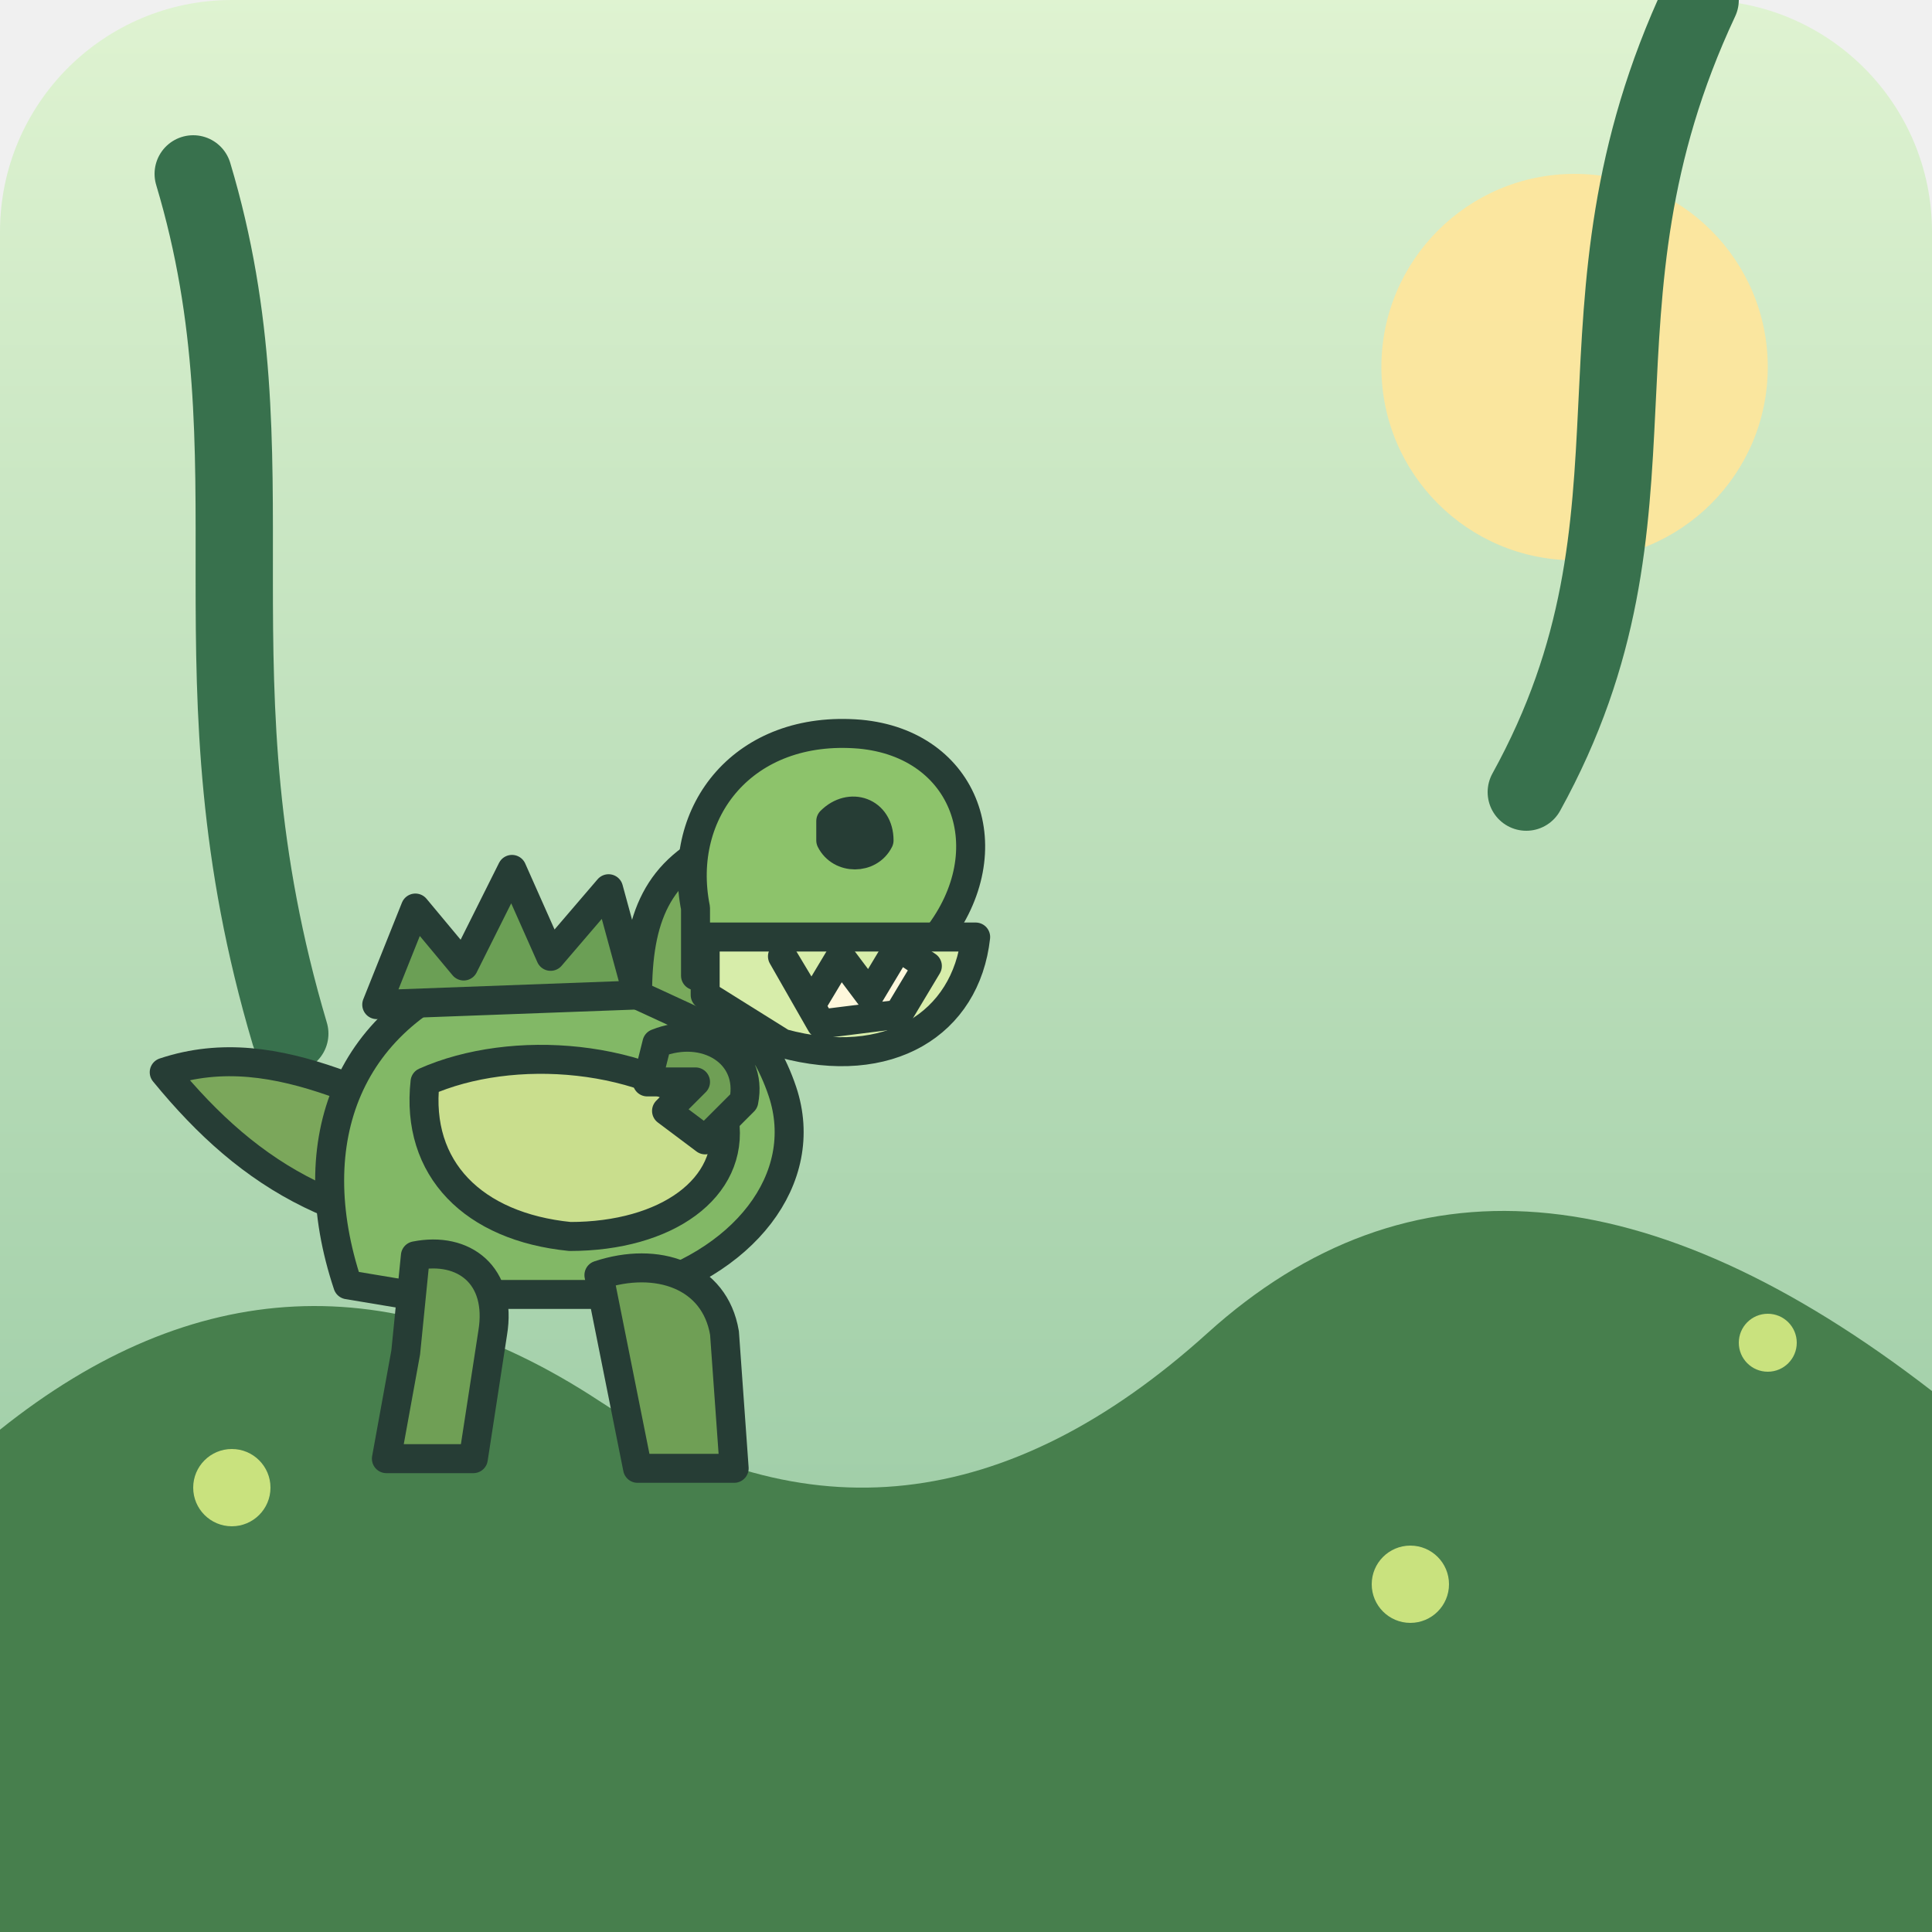
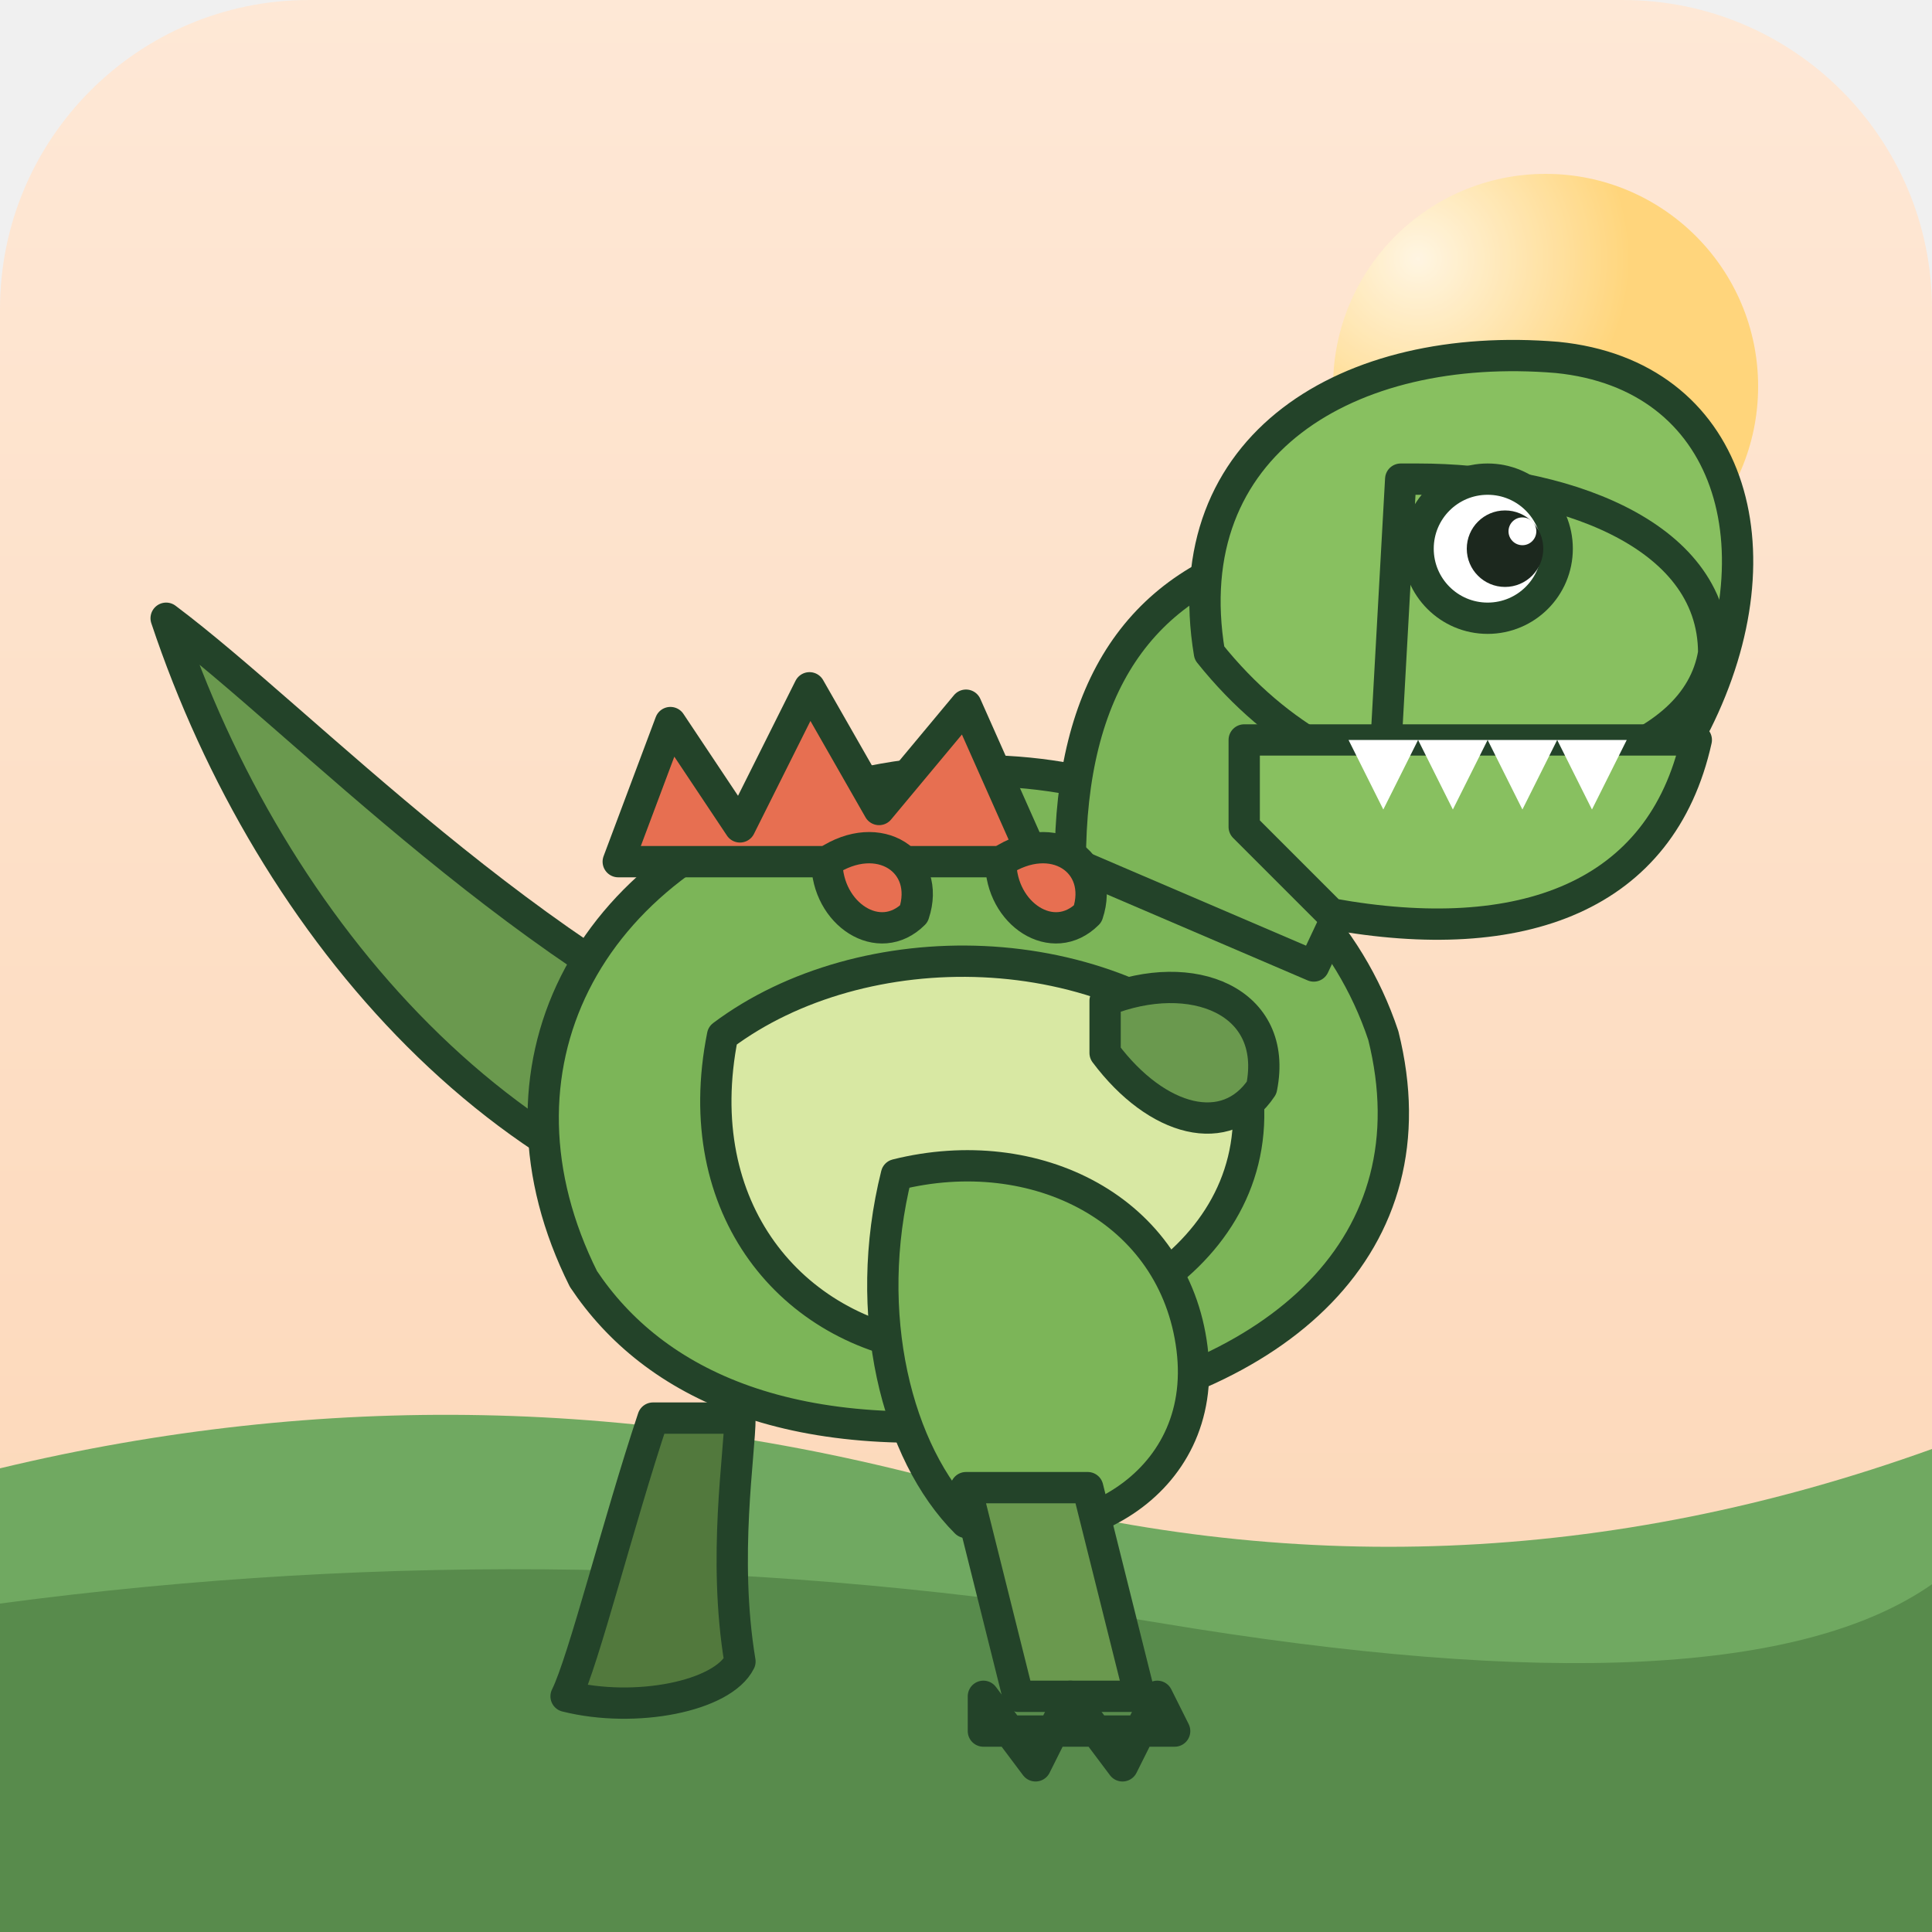
<svg xmlns="http://www.w3.org/2000/svg" viewBox="0 0 200 200" role="img" aria-labelledby="title desc">
  <defs>
-     <linearGradient id="sky" x2="0" y2="1">
-       <stop stop-color="#dff3d1" />
-       <stop offset="1" stop-color="#8fc49d" />
+     <linearGradient id="sky-trex" x1="0" y1="0" x2="0" y2="1">
+       <stop offset="0" stop-color="#fee8d6" />
+       <stop offset="1" stop-color="#fcd5b4" />
    </linearGradient>
+     <radialGradient id="sun" cx="20%" cy="20%" r="50%">
+       <stop stop-color="#fff9e6" />
+       <stop offset="1" stop-color="#ffd166" />
+     </radialGradient>
  </defs>
-   <rect width="200" height="200" rx="24" fill="url(#sky)" />
-   <circle cx="163" cy="38" r="20" fill="#ffe59a" opacity=".9" />
-   <path d="M0 148 Q30 124 62 145 T125 138 T200 144 V200 H0Z" fill="#477f4d" />
-   <path d="M20 18 C29 48 19 70 30 107 M176 0 C161 32 174 53 158 82" fill="none" stroke="#38714d" stroke-width="8" stroke-linecap="round" />
-   <g transform="translate(9 14)" stroke="#263d35" stroke-width="3" stroke-linejoin="round">
-     <path d="M43 105 C31 101 20 93 8 97 C17 108 27 114 45 114Z" fill="#7ba75b" />
-     <path d="M27 119 C22 104 27 91 42 86 C55 82 68 87 72 99 C75 108 68 117 56 120 L33 120Z" fill="#82b866" />
-     <path d="M35 98 C44 94 58 95 66 102 C67 109 60 114 50 114 C40 113 34 107 35 98Z" fill="#c9de8d" />
-     <path d="M53 118 C59 116 65 118 66 124 L67 138 L57 138 L55 128Z" fill="#6f9f55" />
-     <path d="M34 116 C39 115 43 118 42 124 L40 137 L31 137 L33 126Z" fill="#6f9f55" />
-     <path d="M57 89 C57 81 59 76 66 73 L78 80 L70 95Z" fill="#79aa5c" />
-     <path d="M63 80 C61 70 68 61 80 62 C91 63 95 74 88 83 C82 90 70 90 63 87Z" fill="#8dc36b" />
-     <path d="M64 83 L92 83 C91 92 83 97 72 94 L64 89Z" fill="#d7edaa" />
-     <path d="M59 94 C64 92 69 95 68 100 L64 104 L60 101 L63 98 L58 98Z" fill="#6f9f55" />
-     <path d="M30 90 L34 80 L39 86 L44 76 L48 85 L54 78 L57 89Z" fill="#6b9f55" />
-     <path d="M77 71 C79 69 82 70 82 73 C81 75 78 75 77 73Z" fill="#263d35" />
-     <path d="M72 85 L75 90 L78 85 L81 89 L84 84 L87 86 L84 91 L76 92Z" fill="#fff8dc" />
-   </g>
-   <g fill="#c9e27e">
-     <circle cx="24" cy="154" r="4" />
-     <circle cx="183" cy="139" r="3" />
-     <circle cx="146" cy="164" r="4" />
+   <rect width="200" height="200" rx="32" fill="url(#sky-trex)" />
+   <circle cx="160" cy="40" r="22" fill="url(#sun)" opacity="0.8" />
+   <path d="M0 152 Q50 140 100 154 T200 150 V200 H0 Z" fill="#70a961" />
+   <path d="M0 166 Q60 158 120 168 T200 164 V200 H0 Z" fill="#588b4c" />
+   <g transform="translate(10, 10) scale(1.8)" stroke="#234329" stroke-width="1.8" stroke-linejoin="round" stroke-linecap="round">
+     <path d="M40 56 C25 50 12 36 4 30 C10 48 24 64 42 66 Z" fill="#6a994e" />
+     <path d="M32 76 C30 82 28 90 27 92 C31 93 36 92 37 90 C36 84 37 78 37 76 Z" fill="#52793d" />
+     <path d="M28 68 C22 56 28 44 42 40 C56 36 70 42 74 54 C77 66 68 74 54 76 C40 78 32 74 28 68 Z" fill="#7cb558" />
+     <path d="M36 54 C44 48 58 48 66 56 C68 66 58 72 48 72 C40 71 34 64 36 54 Z" fill="#d8e8a3" />
+     <path d="M56 44 C56 34 60 28 68 26 L78 33 L70 50 Z" fill="#7cb558" />
+     <path d="M64 32 C62 20 72 14 84 15 C94 16 97 26 92 36 C84 42 72 42 64 32 Z" fill="#88c060" />
+     <path d="M76 22 C84 22 93 25 93 32 C92 38 83 40 74 40 L75 22 Z" fill="#88c060" />
+     <path d="M66 37 L92 37 C90 46 82 49 71 47 L66 42 Z" fill="#88c060" />
+     <path d="M72 37 L74 41 L76 37 L78 41 L80 37 L82 41 L84 37 L86 41 L88 37 Z" fill="#ffffff" stroke="none" />
+     <ellipse cx="80" cy="26" rx="4" ry="4" fill="#ffffff" />
+     <circle cx="81" cy="26" r="2.2" fill="#1c281e" stroke="none" />
+     <circle cx="82" cy="25" r="0.8" fill="#ffffff" stroke="none" />
+     <path d="M58 52 C63 50 68 52 67 57 C65 60 61 59 58 55 Z" fill="#6a994e" />
+     <path d="M46 62 C54 60 62 64 63 72 C64 80 56 84 50 82 C46 78 44 70 46 62 Z" fill="#7cb558" />
+     <path d="M50 80 L53 92 L60 92 L57 80 Z" fill="#6a994e" />
+     <path d="M51 92 L54 96 L56 92 L59 96 L61 92 L62 94 L51 94 Z" fill="#e9c46a" />
+     <path d="M30 44 L33 36 L37 42 L41 34 L45 41 L50 35 L54 44 Z" fill="#e76f51" />
+     <path d="M42 44 C45 42 48 44 47 47 C45 49 42 47 42 44 Z M52 44 C55 42 58 44 57 47 C55 49 52 47 52 44 Z" fill="#e76f51" />
  </g>
</svg>
